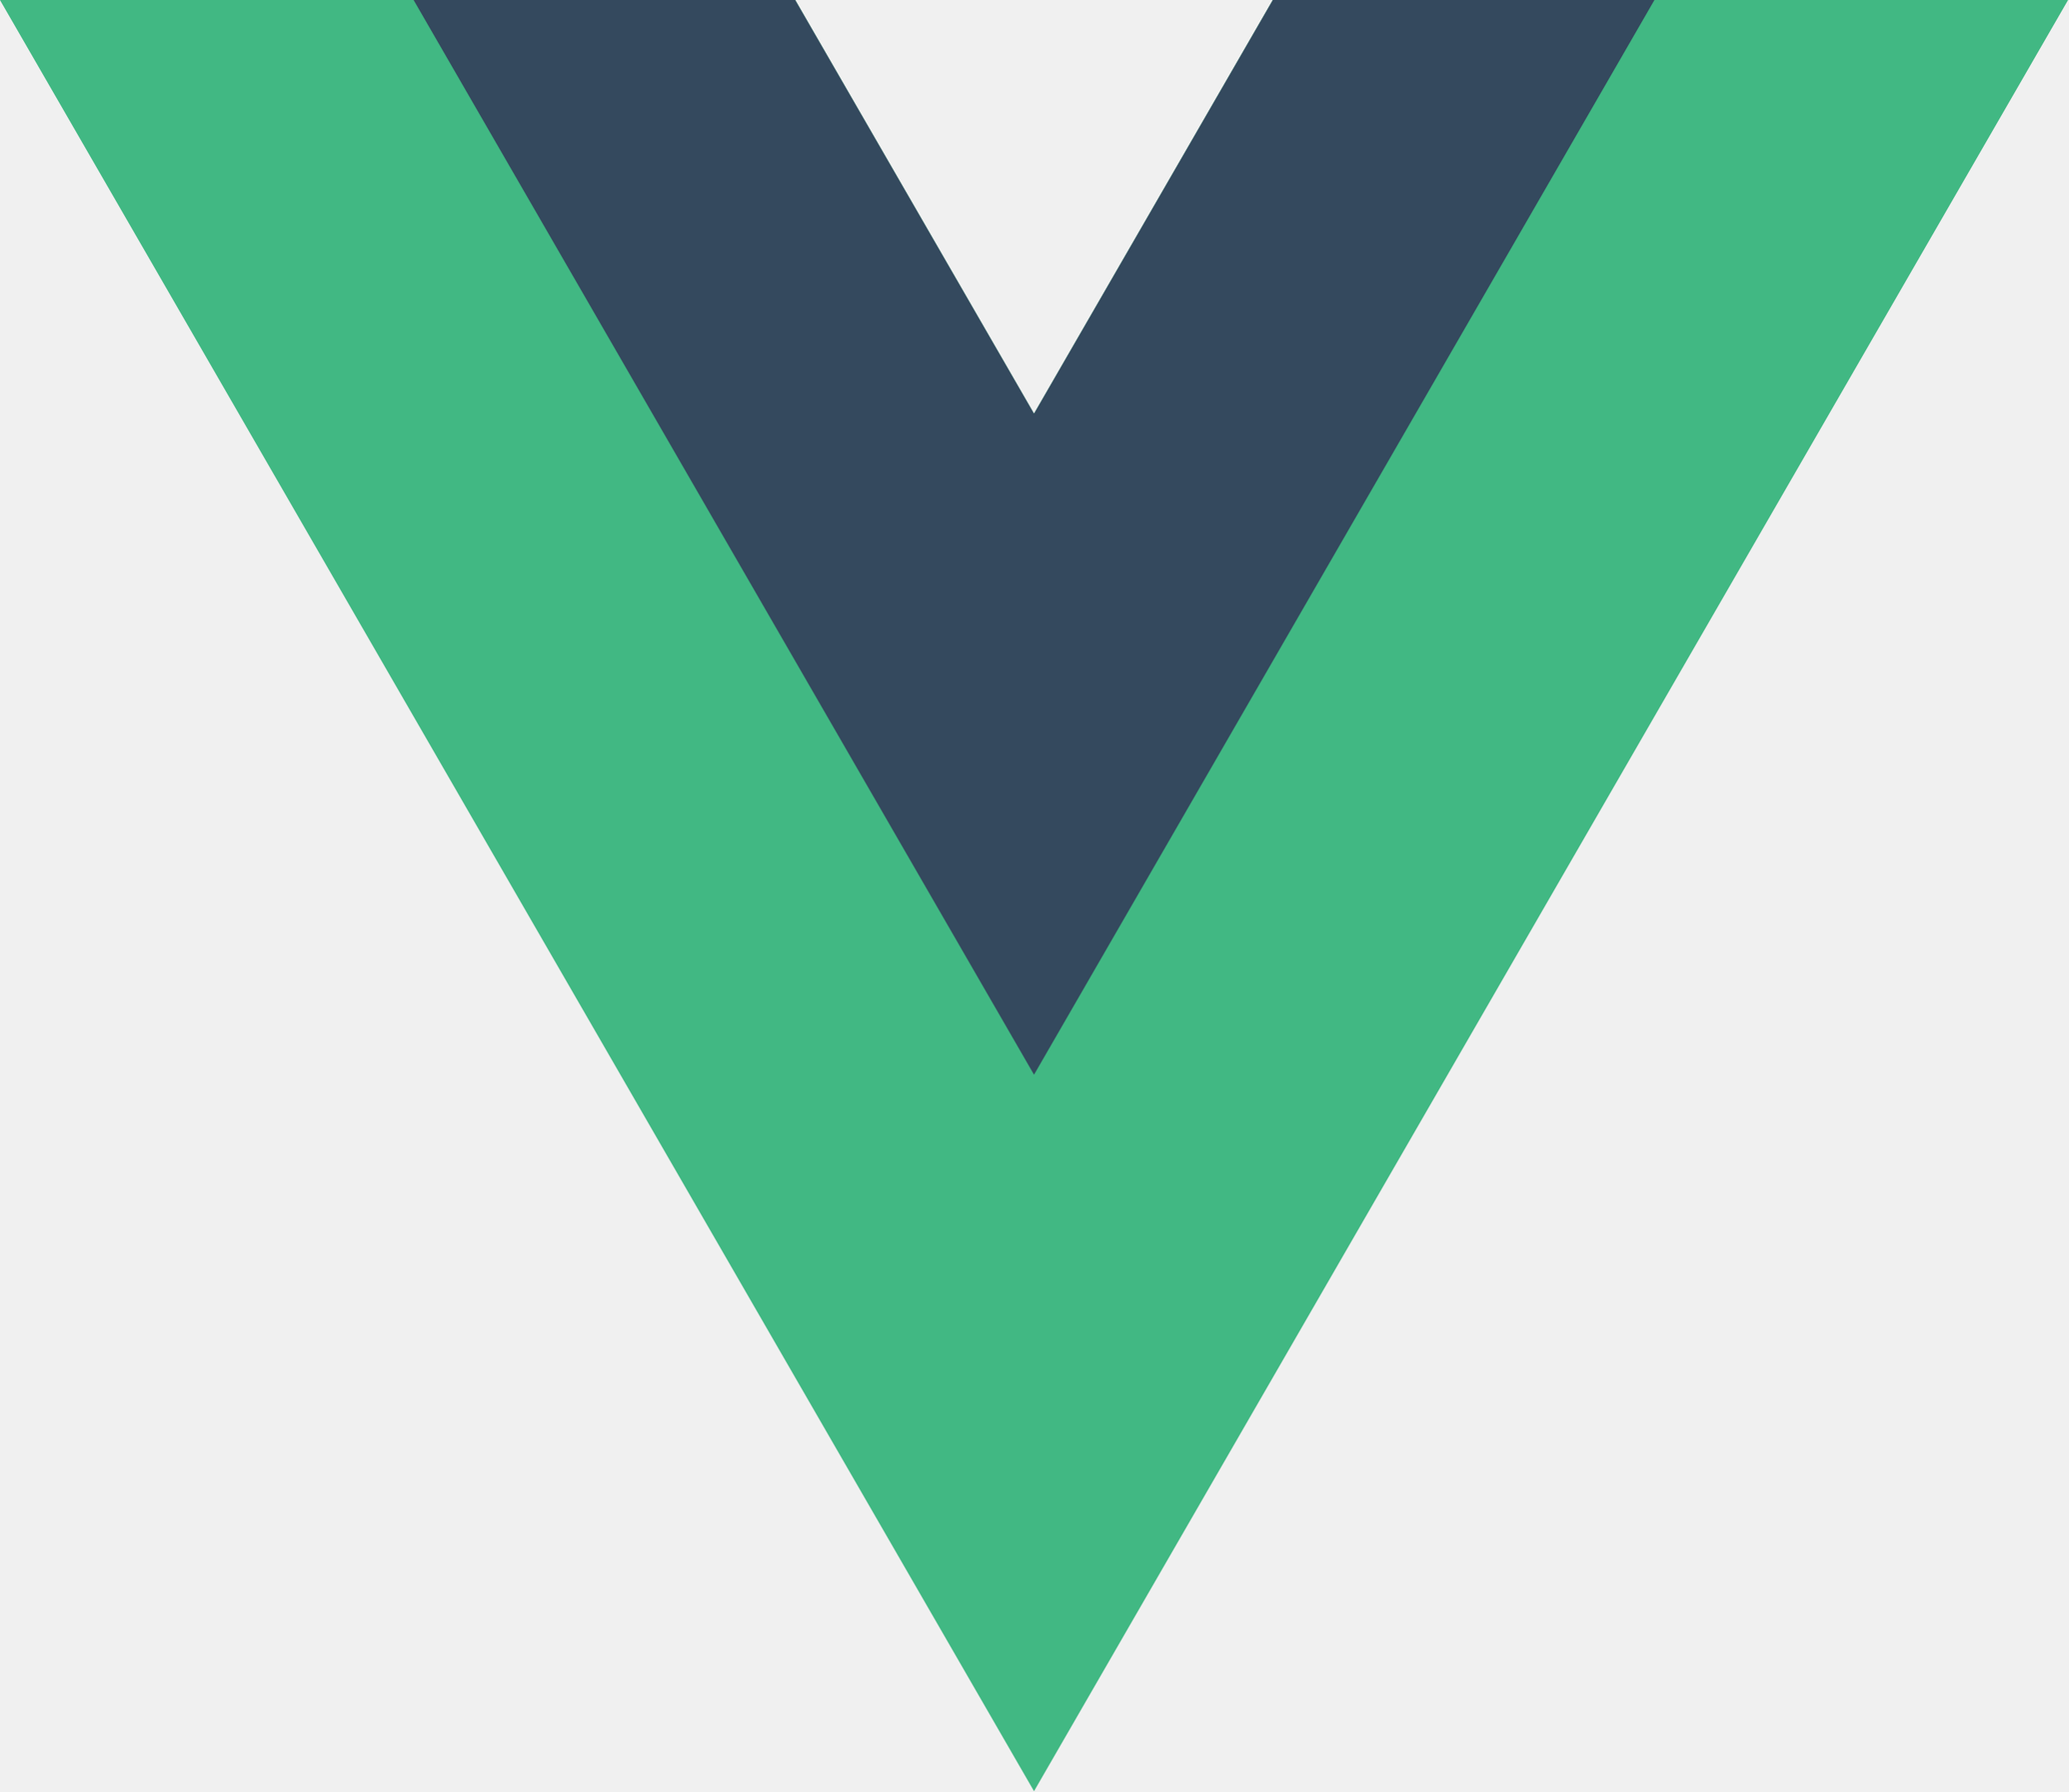
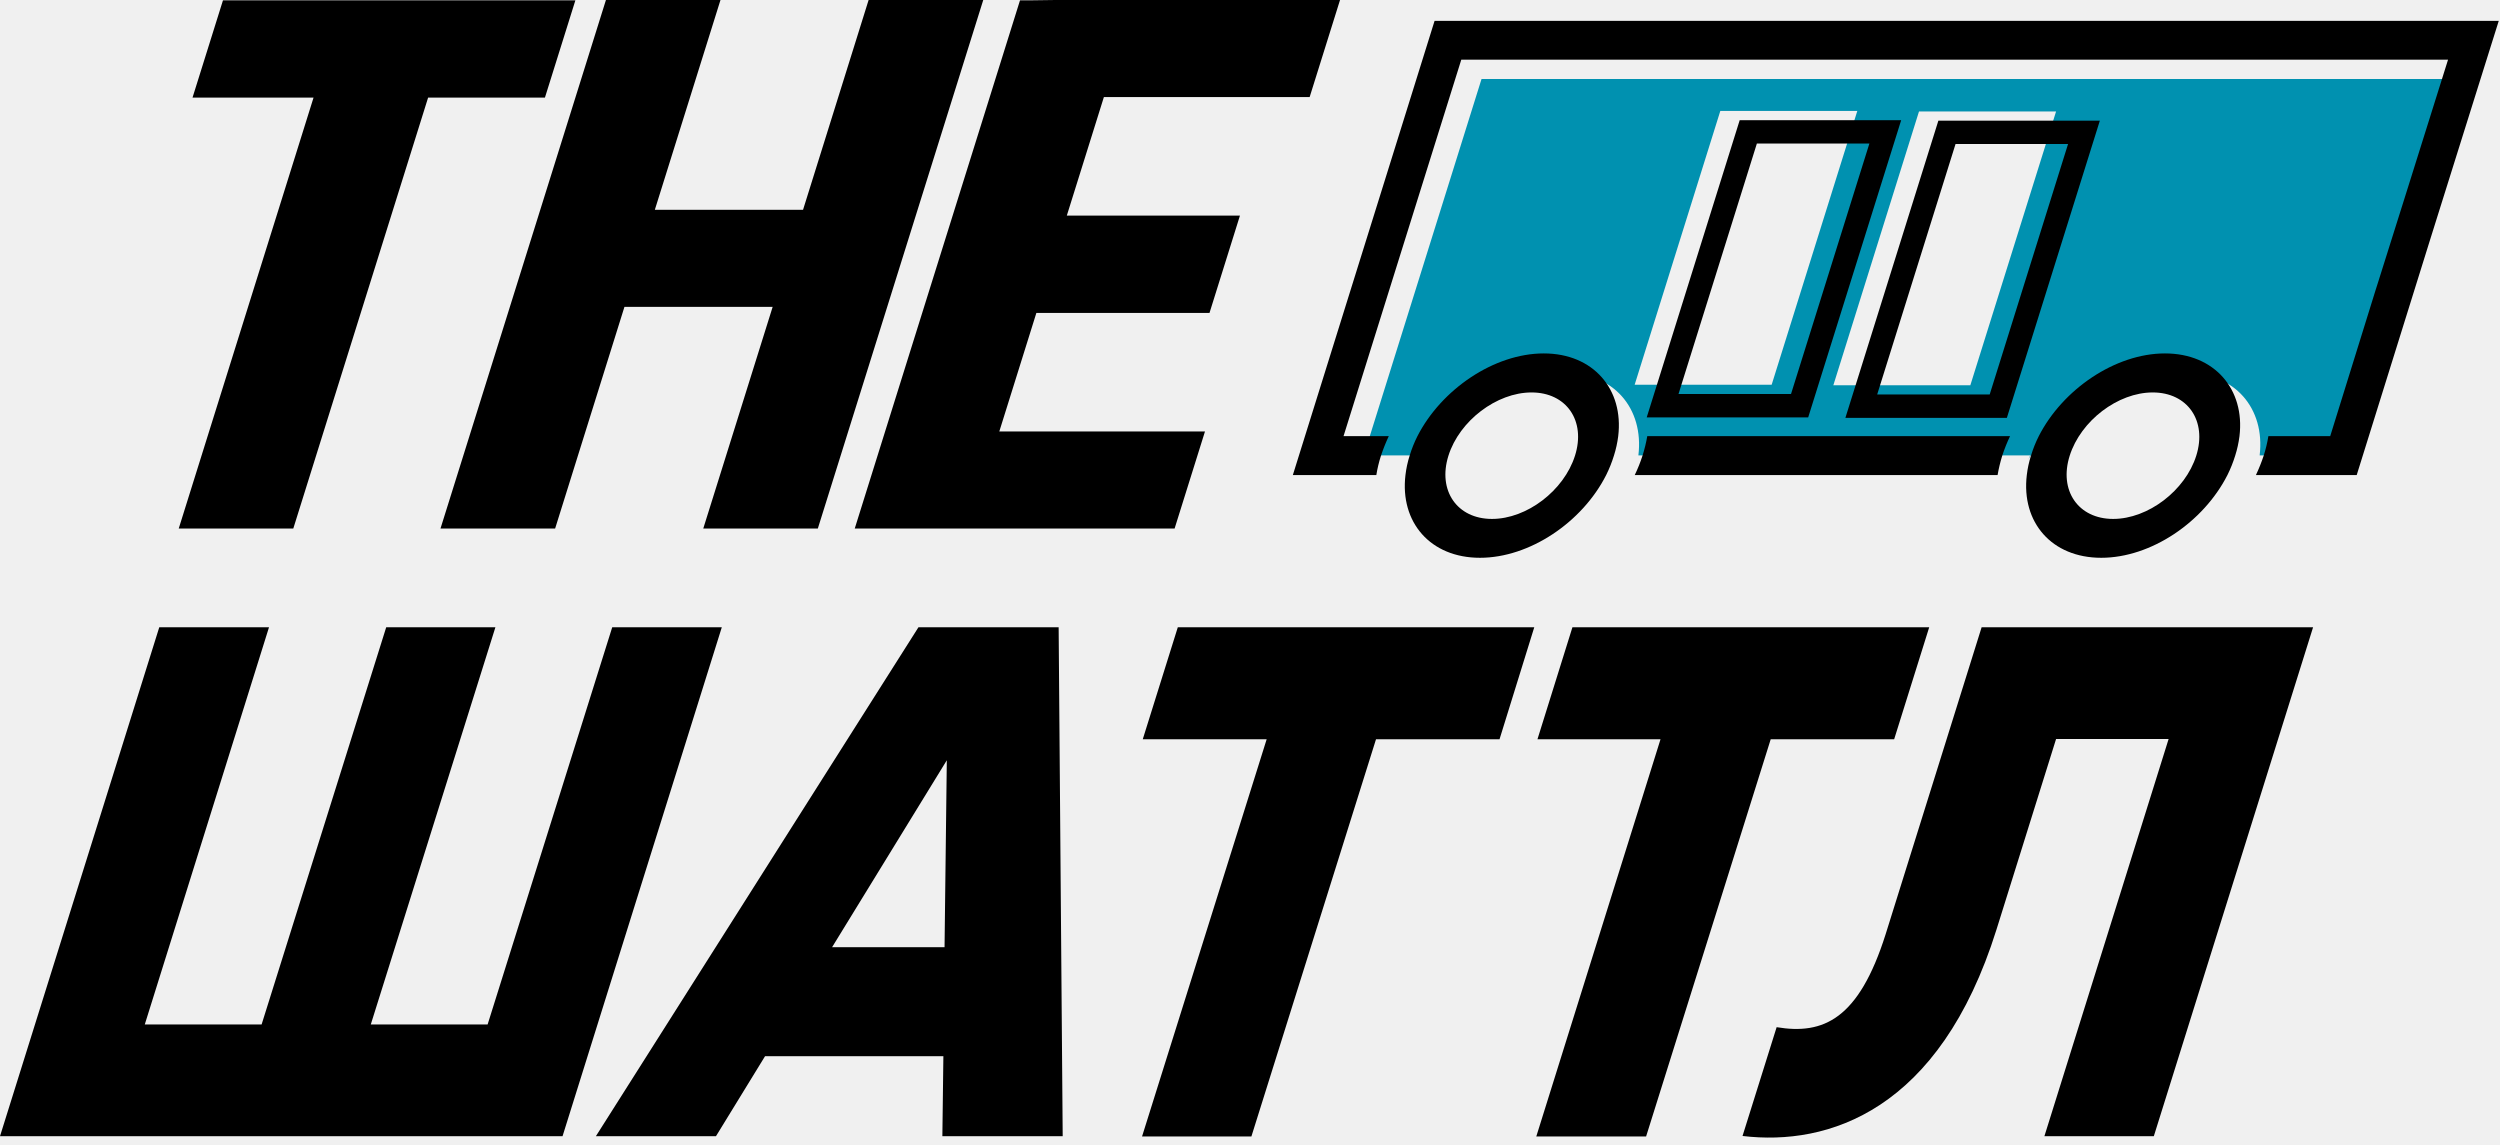
- <svg xmlns="http://www.w3.org/2000/svg" viewBox="0 0 261.76 226.69">
-   <path d="M161.096.001l-30.225 52.351L100.647.001H-.005l130.877 226.688L261.749.001z" fill="#41b883" />
-   <path d="M161.096.001l-30.225 52.351L100.647.001H52.346l78.526 136.01L209.398.001z" fill="#34495e" />
+ <svg xmlns="http://www.w3.org/2000/svg" width="321" height="147" viewBox="0 0 321 147" fill="none">
+   <g clip-path="url(#clip0_1697_2)">
+     <path d="M73.88 0.04L69.97 12.53H54.97L37.66 67.86H22.95L40.26 12.53H24.72L28.63 0.04H73.88Z" fill="black" />
+     <path d="M126.25 0L105.01 67.86H90.3L99.21 39.4H80.18L71.28 67.86H56.56L73.88 12.53L77.79 0.04L77.8 0H92.51L84.08 26.94H103.11L111.53 0H126.25Z" fill="black" />
+     <path d="M141.74 12.46L136.98 27.68H159.21L155.3 40.18H133.07L128.31 55.4H154.72L150.82 67.86H109.75L130.97 0.04H132.55L135.49 0H172.06L168.16 12.46H141.74Z" fill="black" />
+     <path d="M315.83 10.14H190.23L175.11 58.47H184.6C187.66 52.47 194.43 47.85 200.81 47.85C207.19 47.85 211.09 52.42 210.37 58.47H260.68C260.6 58.65 260.51 58.83 260.44 59.02L260.75 58.47H264.37C267.43 52.47 274.19 47.85 280.57 47.85C286.95 47.85 290.86 52.42 290.14 58.47H301.76L309 35.29L307.78 33.29L315.83 10.14ZM209.89 49.4L220.89 14.24H238.48L227.48 49.4H209.89ZM252.99 49.47H235.4L246.4 14.31H264L252.99 49.47Z" fill="#0091B0" />
+     <path d="M231.07 52.09H213.48L224.48 16.93H242.07L231.07 52.09Z" stroke="black" stroke-width="3" stroke-miterlimit="10" />
+     <path d="M256.58 52.15H238.99L249.99 16.99H267.58L256.58 52.15Z" stroke="black" stroke-width="3" stroke-miterlimit="10" />
+     <path d="M320.84 2.68L319.27 7.68L312 30.86L302.6 61H289.66C290.042 60.187 290.376 59.352 290.66 58.5C290.923 57.683 291.123 56.847 291.26 56H299.2L305 37.33L305.36 36.2L308.72 25.53L314.33 7.66H187.63L172.51 56H178.32C177.938 56.813 177.604 57.648 177.32 58.5C177.057 59.317 176.857 60.153 176.72 61H166L184.2 2.68H320.84Z" fill="black" />
+     <path d="M258.09 56C257.704 56.811 257.37 57.646 257.09 58.5C256.837 59.32 256.636 60.155 256.49 61H209.9C210.291 60.191 210.625 59.355 210.9 58.5C211.161 57.682 211.365 56.846 211.51 56H258.09Z" fill="black" />
+     <path d="M207.78 56C208.5 50 204.6 45.38 198.22 45.38C191.84 45.38 185.07 50 182 56C181.595 56.803 181.26 57.639 181 58.5C180.74 59.314 180.559 60.151 180.46 61C179.74 67.05 183.65 71.62 190.03 71.62C196.41 71.62 203.17 67.05 206.23 61C206.631 60.196 206.966 59.359 207.23 58.5C207.489 57.685 207.673 56.848 207.78 56ZM191.57 66.63C187.09 66.63 184.57 62.99 185.98 58.51C187.39 54.03 192.17 50.39 196.65 50.39C201.13 50.39 203.65 54.03 202.23 58.51C200.81 62.99 196.05 66.63 191.57 66.63Z" fill="black" />
+     <path d="M287.55 56C288.27 50 284.36 45.38 277.98 45.38C271.6 45.38 264.84 50 261.78 56C261.375 56.803 261.04 57.639 260.78 58.5C260.52 59.314 260.339 60.151 260.24 61C259.52 67.05 263.42 71.62 269.8 71.62C276.18 71.62 282.92 67.06 286 61C286.401 60.196 286.736 59.359 287 58.5C287.259 57.685 287.443 56.848 287.55 56ZM271.33 66.63C266.85 66.63 264.33 62.99 265.75 58.51C267.17 54.03 271.93 50.39 276.41 50.39C280.89 50.39 283.41 54.03 282 58.51C280.59 62.99 275.81 66.63 271.33 66.63Z" fill="black" />
+     <path d="M92.68 80.54L72.23 145.89H0L20.45 80.54H34.54L18.59 131.54H33.59L49.59 80.54H63.61L47.61 131.54H62.61L78.61 80.54H92.68Z" fill="black" />
+     <path d="M121.13 135.62H98.23L91.93 145.89H76.51L117.93 80.54H135.93L136.45 145.89H121L121.13 135.62ZM121.28 121.62L121.57 97.62L106.84 121.62H121.28Z" fill="black" />
+     <path d="M192.54 94.92H176.68L160.68 145.92H146.64L162.64 94.92H146.73L151.23 80.54H197L192.54 94.92Z" fill="black" />
+     <path d="M243.21 94.92H227.36L211.36 145.92H197.26L213.21 94.92H197.41L201.9 80.54H247.71L243.21 94.92Z" fill="black" />
+     <path d="M228.12 131.89C234.12 132.89 238.66 130.89 242.12 119.94L254.44 80.54H297L276.55 145.89H262.5L278.45 94.89H264L256.35 119.35C249.04 142.69 234.69 147.17 223.74 145.86L228.12 131.89Z" fill="black" />
+   </g>
+   <defs>
+     <clipPath id="clip0_1697_2">
+       <rect width="320.84" height="146.1" fill="white" />
+     </clipPath>
+   </defs>
</svg>
